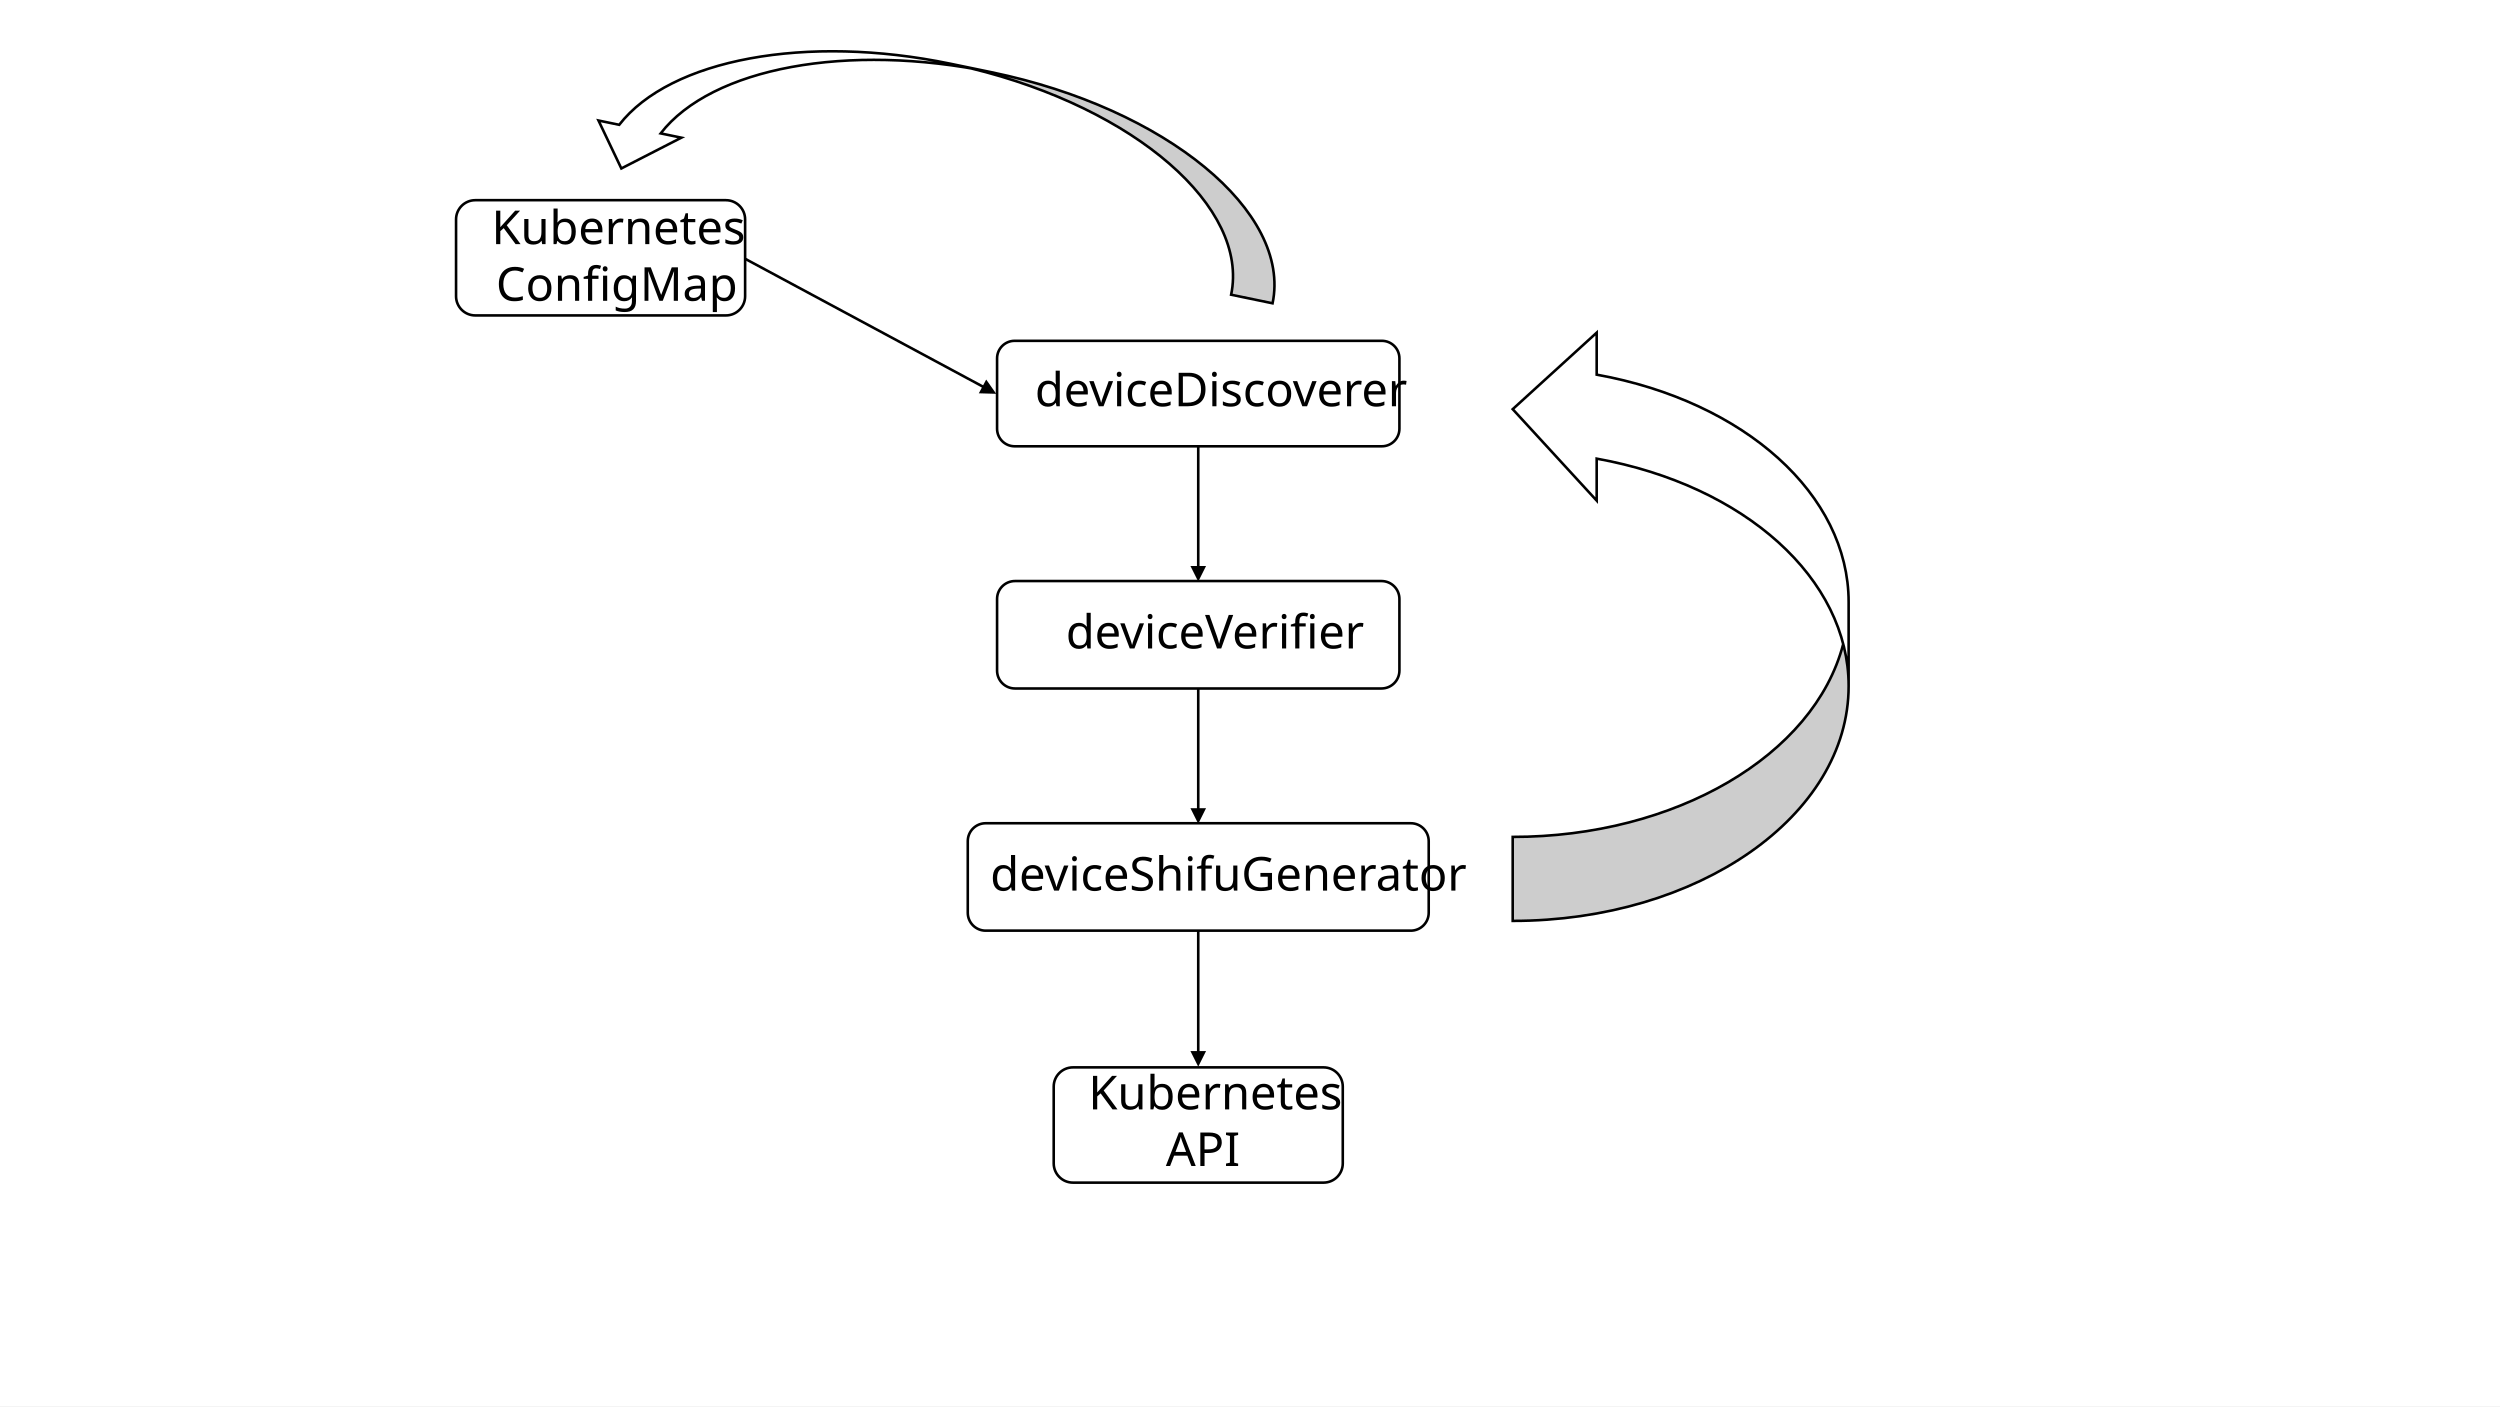
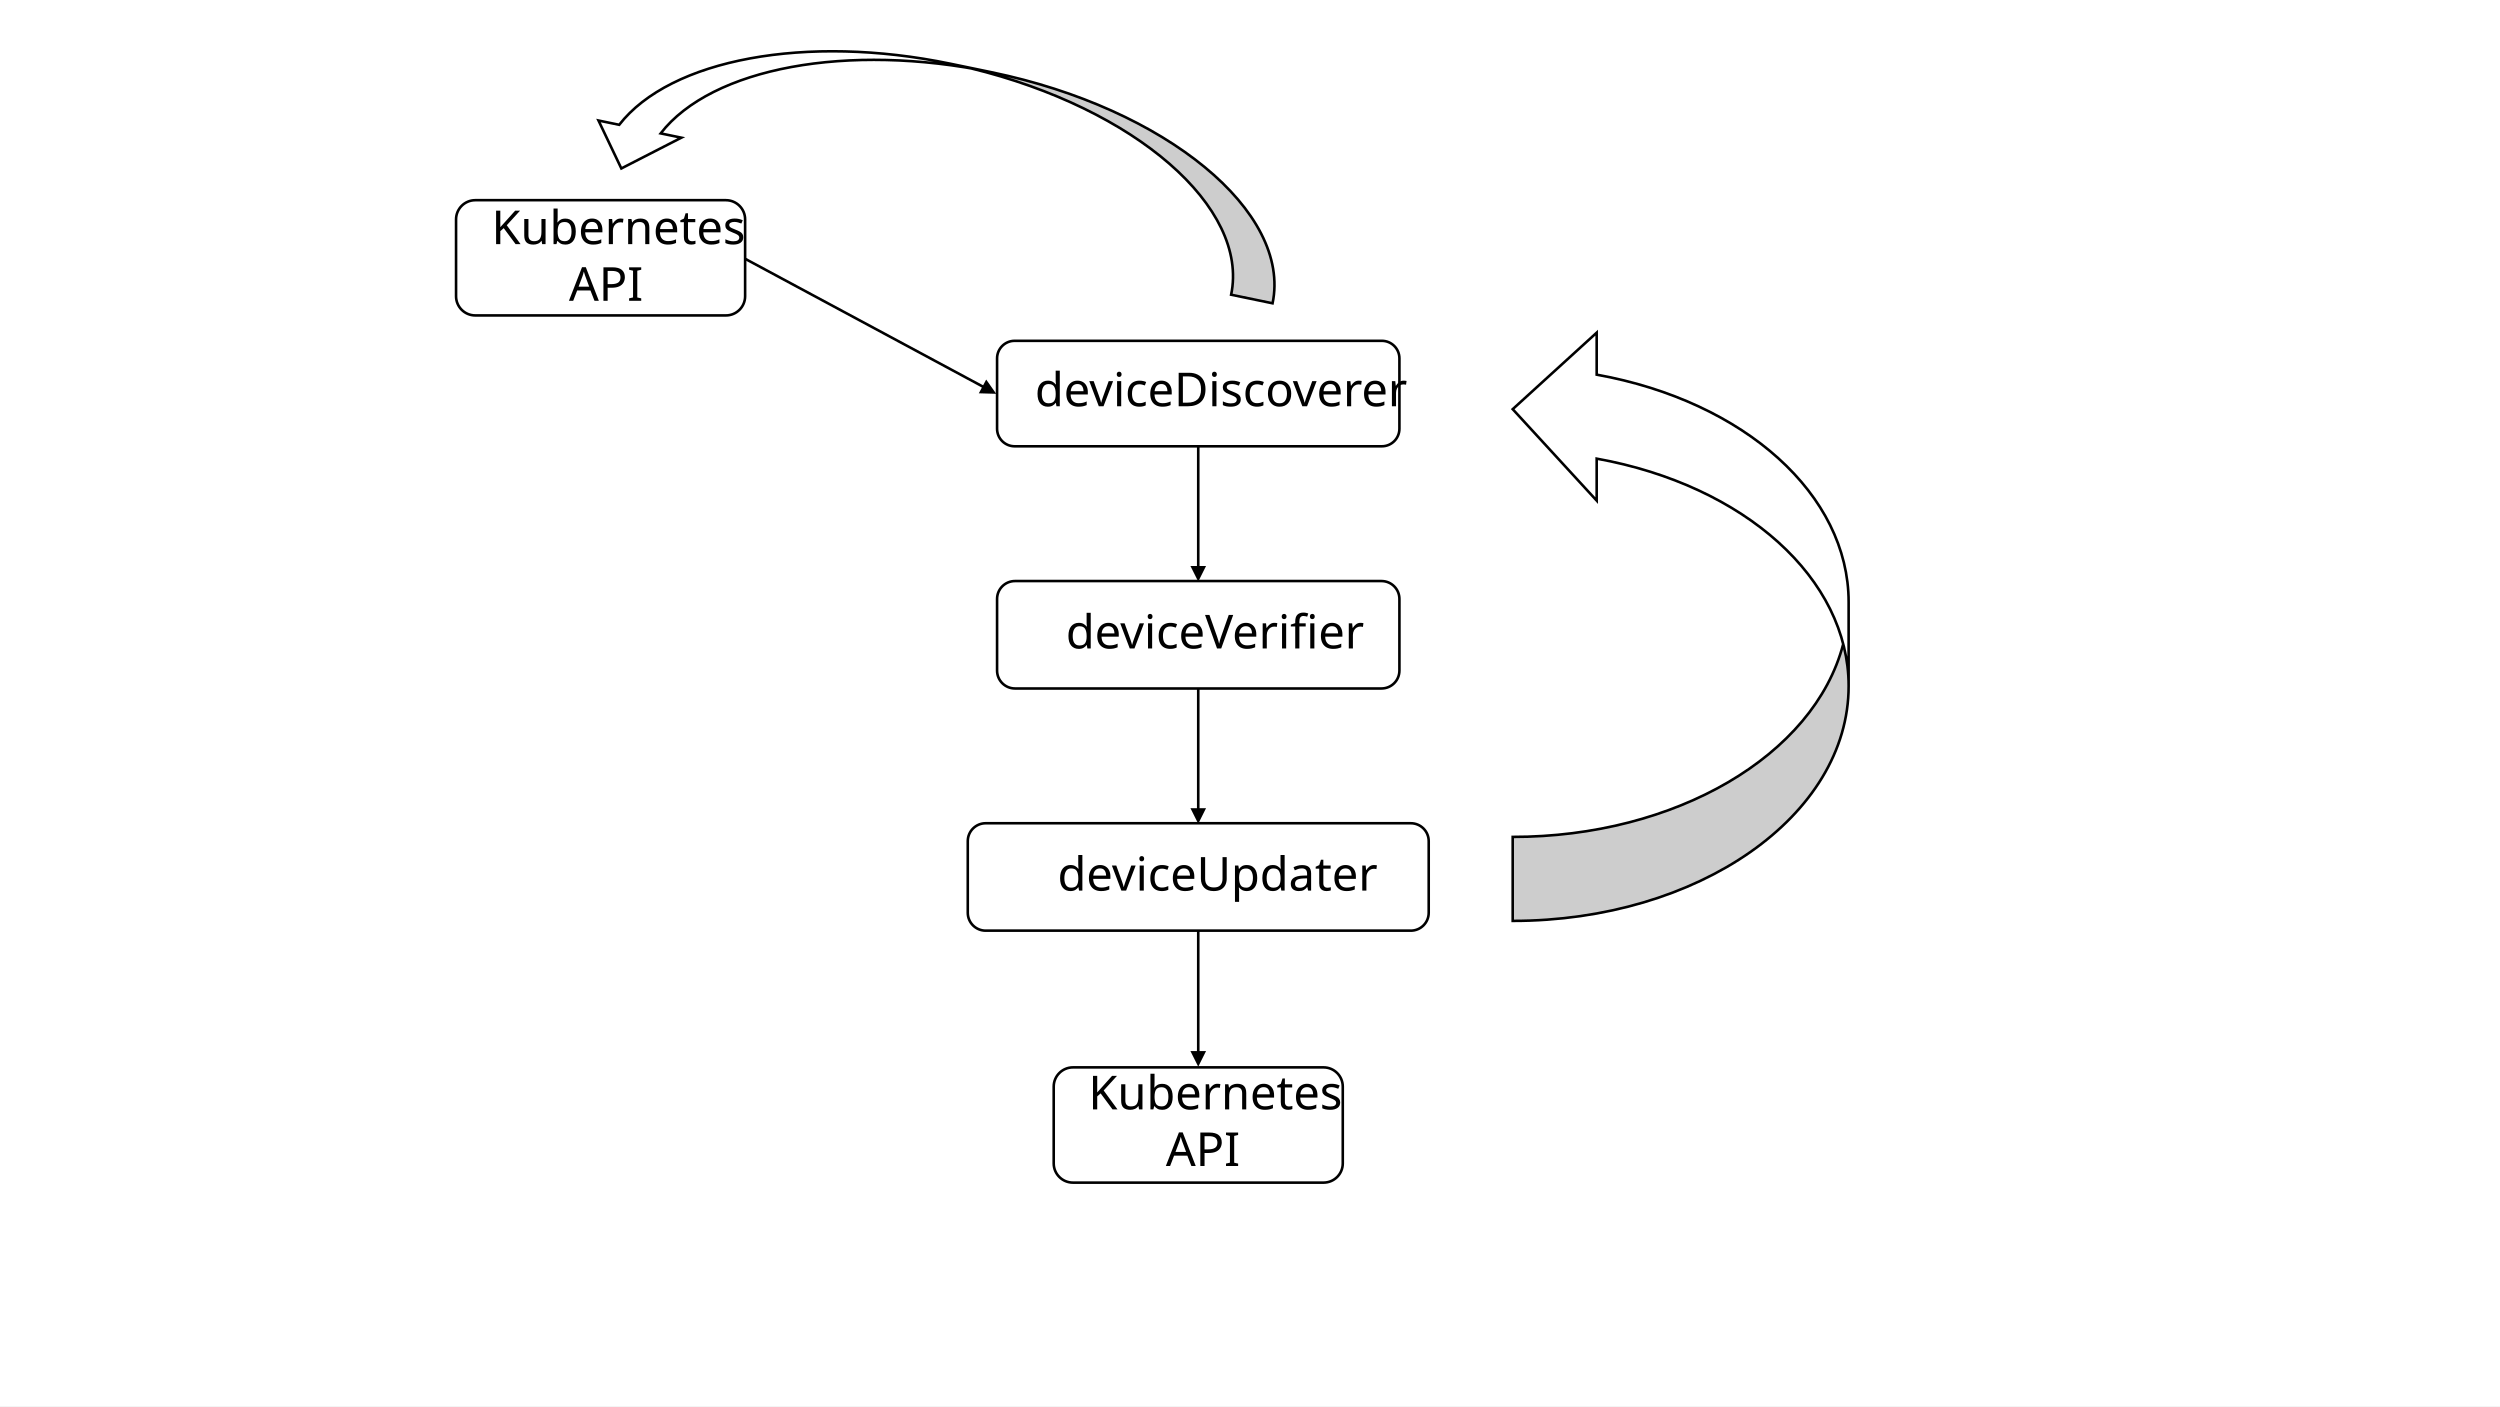
<svg xmlns="http://www.w3.org/2000/svg" width="1280" height="720" overflow="hidden">
  <defs>
    <clipPath id="clip0">
      <rect x="0" y="0" width="1280" height="720" />
    </clipPath>
  </defs>
  <g clip-path="url(#clip0)">
    <rect x="0" y="0" width="1280" height="720" fill="#FFFFFF" />
    <path d="M510.5 183.5C510.5 178.53 514.53 174.5 519.5 174.5L707.5 174.5C712.471 174.5 716.5 178.53 716.5 183.5L716.5 219.5C716.5 224.471 712.471 228.5 707.5 228.5L519.5 228.5C514.53 228.5 510.5 224.471 510.5 219.5Z" stroke="#000000" stroke-width="1.333" stroke-miterlimit="8" fill="#FFFFFF" fill-rule="evenodd" />
    <text font-family="Calibri,Calibri_MSFontService,sans-serif" font-weight="400" font-size="24" transform="translate(529.894 208)">deviceDiscoverer</text>
    <path d="M233.5 112.334C233.5 106.903 237.903 102.5 243.334 102.5L371.667 102.5C377.097 102.5 381.5 106.903 381.5 112.334L381.5 151.667C381.5 157.097 377.097 161.5 371.667 161.5L243.334 161.5C237.903 161.5 233.5 157.097 233.5 151.667Z" stroke="#000000" stroke-width="1.333" stroke-miterlimit="8" fill="#FFFFFF" fill-rule="evenodd" />
-     <text font-family="Calibri,Calibri_MSFontService,sans-serif" font-weight="400" font-size="24" transform="translate(251.673 125)">Kubernetes <tspan font-size="24" x="2.273" y="29">ConfigMap</tspan>
+     <text font-family="Calibri,Calibri_MSFontService,sans-serif" font-weight="400" font-size="24" transform="translate(251.673 125)">Kubernetes <tspan font-size="24" x="39.62" y="29">API</tspan>
    </text>
    <path d="M381.816 131.913 504.531 197.893 503.9 199.068 381.184 133.087ZM504.935 194.326 510.087 201.638 501.147 201.372Z" />
    <path d="M510.5 306.667C510.5 301.604 514.604 297.5 519.667 297.5L707.333 297.5C712.396 297.5 716.5 301.604 716.5 306.667L716.5 343.333C716.5 348.396 712.396 352.5 707.333 352.5L519.667 352.5C514.604 352.5 510.5 348.396 510.5 343.333Z" stroke="#000000" stroke-width="1.333" stroke-miterlimit="8" fill="#FFFFFF" fill-rule="evenodd" />
    <text font-family="Calibri,Calibri_MSFontService,sans-serif" font-weight="400" font-size="24" transform="translate(545.731 332)">deviceVerifier</text>
    <path d="M495.5 430.667C495.5 425.604 499.604 421.5 504.667 421.5L722.333 421.5C727.396 421.5 731.5 425.604 731.5 430.667L731.5 467.333C731.5 472.396 727.396 476.5 722.333 476.5L504.667 476.5C499.604 476.5 495.5 472.396 495.5 467.333Z" stroke="#000000" stroke-width="1.333" stroke-miterlimit="8" fill="#FFFFFF" fill-rule="evenodd" />
-     <text font-family="Calibri,Calibri_MSFontService,sans-serif" font-weight="400" font-size="24" transform="translate(507.024 456)">deviceShifuGenerator</text>
+     <text font-family="Calibri,Calibri_MSFontService,sans-serif" font-weight="400" font-size="24" transform="translate(541.457 456)">deviceUpdater</text>
    <path d="M614.167 228.5 614.167 291.118 612.833 291.118 612.833 228.5ZM617.5 289.784 613.5 297.784 609.5 289.784Z" />
    <path d="M0.667-1.0102e-06 0.667 62.618-0.667 62.618-0.667 1.0102e-06ZM4 61.284 0 69.284-4 61.284Z" transform="matrix(-1 0 0 1 613.5 352.5)" />
    <path d="M614.167 476.5 614.167 539.485 612.833 539.485 612.833 476.5ZM617.5 538.151 613.5 546.151 609.5 538.151Z" />
    <path d="M539.5 556.334C539.5 550.903 543.903 546.5 549.334 546.5L677.667 546.5C683.097 546.5 687.5 550.903 687.5 556.334L687.5 595.667C687.5 601.097 683.097 605.5 677.667 605.5L549.334 605.5C543.903 605.5 539.5 601.097 539.5 595.667Z" stroke="#000000" stroke-width="1.333" stroke-miterlimit="8" fill="#FFFFFF" fill-rule="evenodd" />
    <text font-family="Calibri,Calibri_MSFontService,sans-serif" font-weight="400" font-size="24" transform="translate(557.287 568)">Kubernetes <tspan font-size="24" x="39.62" y="29">API</tspan>
    </text>
    <path d="M507.717 36.998C434.112 21.759 364.409 34.631 338.25 68.294L348.858 70.49 318.122 86.254 306.423 61.704 317.032 63.901C343.191 30.238 412.895 17.366 486.5 32.605Z" fill="#FFFFFF" fill-rule="evenodd" />
    <path d="M630.343 150.895C639.599 106.187 581.307 55.489 497.07 34.985 586.663 50.321 656.191 101.652 652.367 149.637 652.215 151.542 651.946 153.426 651.561 155.287Z" fill="#CDCDCD" fill-rule="evenodd" />
    <path d="M507.717 36.998C434.112 21.759 364.409 34.631 338.25 68.294L348.858 70.49 318.122 86.254 306.423 61.704 317.032 63.901C343.191 30.238 412.895 17.366 486.5 32.605L507.717 36.998C596.864 55.454 661.265 108.414 651.561 155.287L630.343 150.895C639.599 106.187 581.307 55.489 497.07 34.985" stroke="#000000" stroke-width="1.333" stroke-miterlimit="8" fill="none" fill-rule="evenodd" />
    <path d="M946.5 351.25C946.5 296.416 893.441 248.527 817.5 234.818L817.5 256.318 774.5 209.5 817.5 170.319 817.5 191.818C893.441 205.527 946.5 253.416 946.5 308.25Z" fill="#FFFFFF" fill-rule="evenodd" />
    <path d="M774.5 428.5C857.631 428.5 928.865 386.933 943.729 329.75 960.713 395.092 898.715 457.688 805.253 469.563 795.106 470.852 784.813 471.5 774.5 471.5Z" fill="#CDCDCD" fill-rule="evenodd" />
    <path d="M946.5 351.25C946.5 296.416 893.441 248.527 817.5 234.818L817.5 256.318 774.5 209.5 817.5 170.319 817.5 191.818C893.441 205.527 946.5 253.416 946.5 308.25L946.5 351.25C946.5 417.662 869.493 471.5 774.5 471.5L774.5 428.5C857.631 428.5 928.865 386.933 943.729 329.75" stroke="#000000" stroke-width="1.333" stroke-miterlimit="8" fill="none" fill-rule="evenodd" />
  </g>
</svg>
